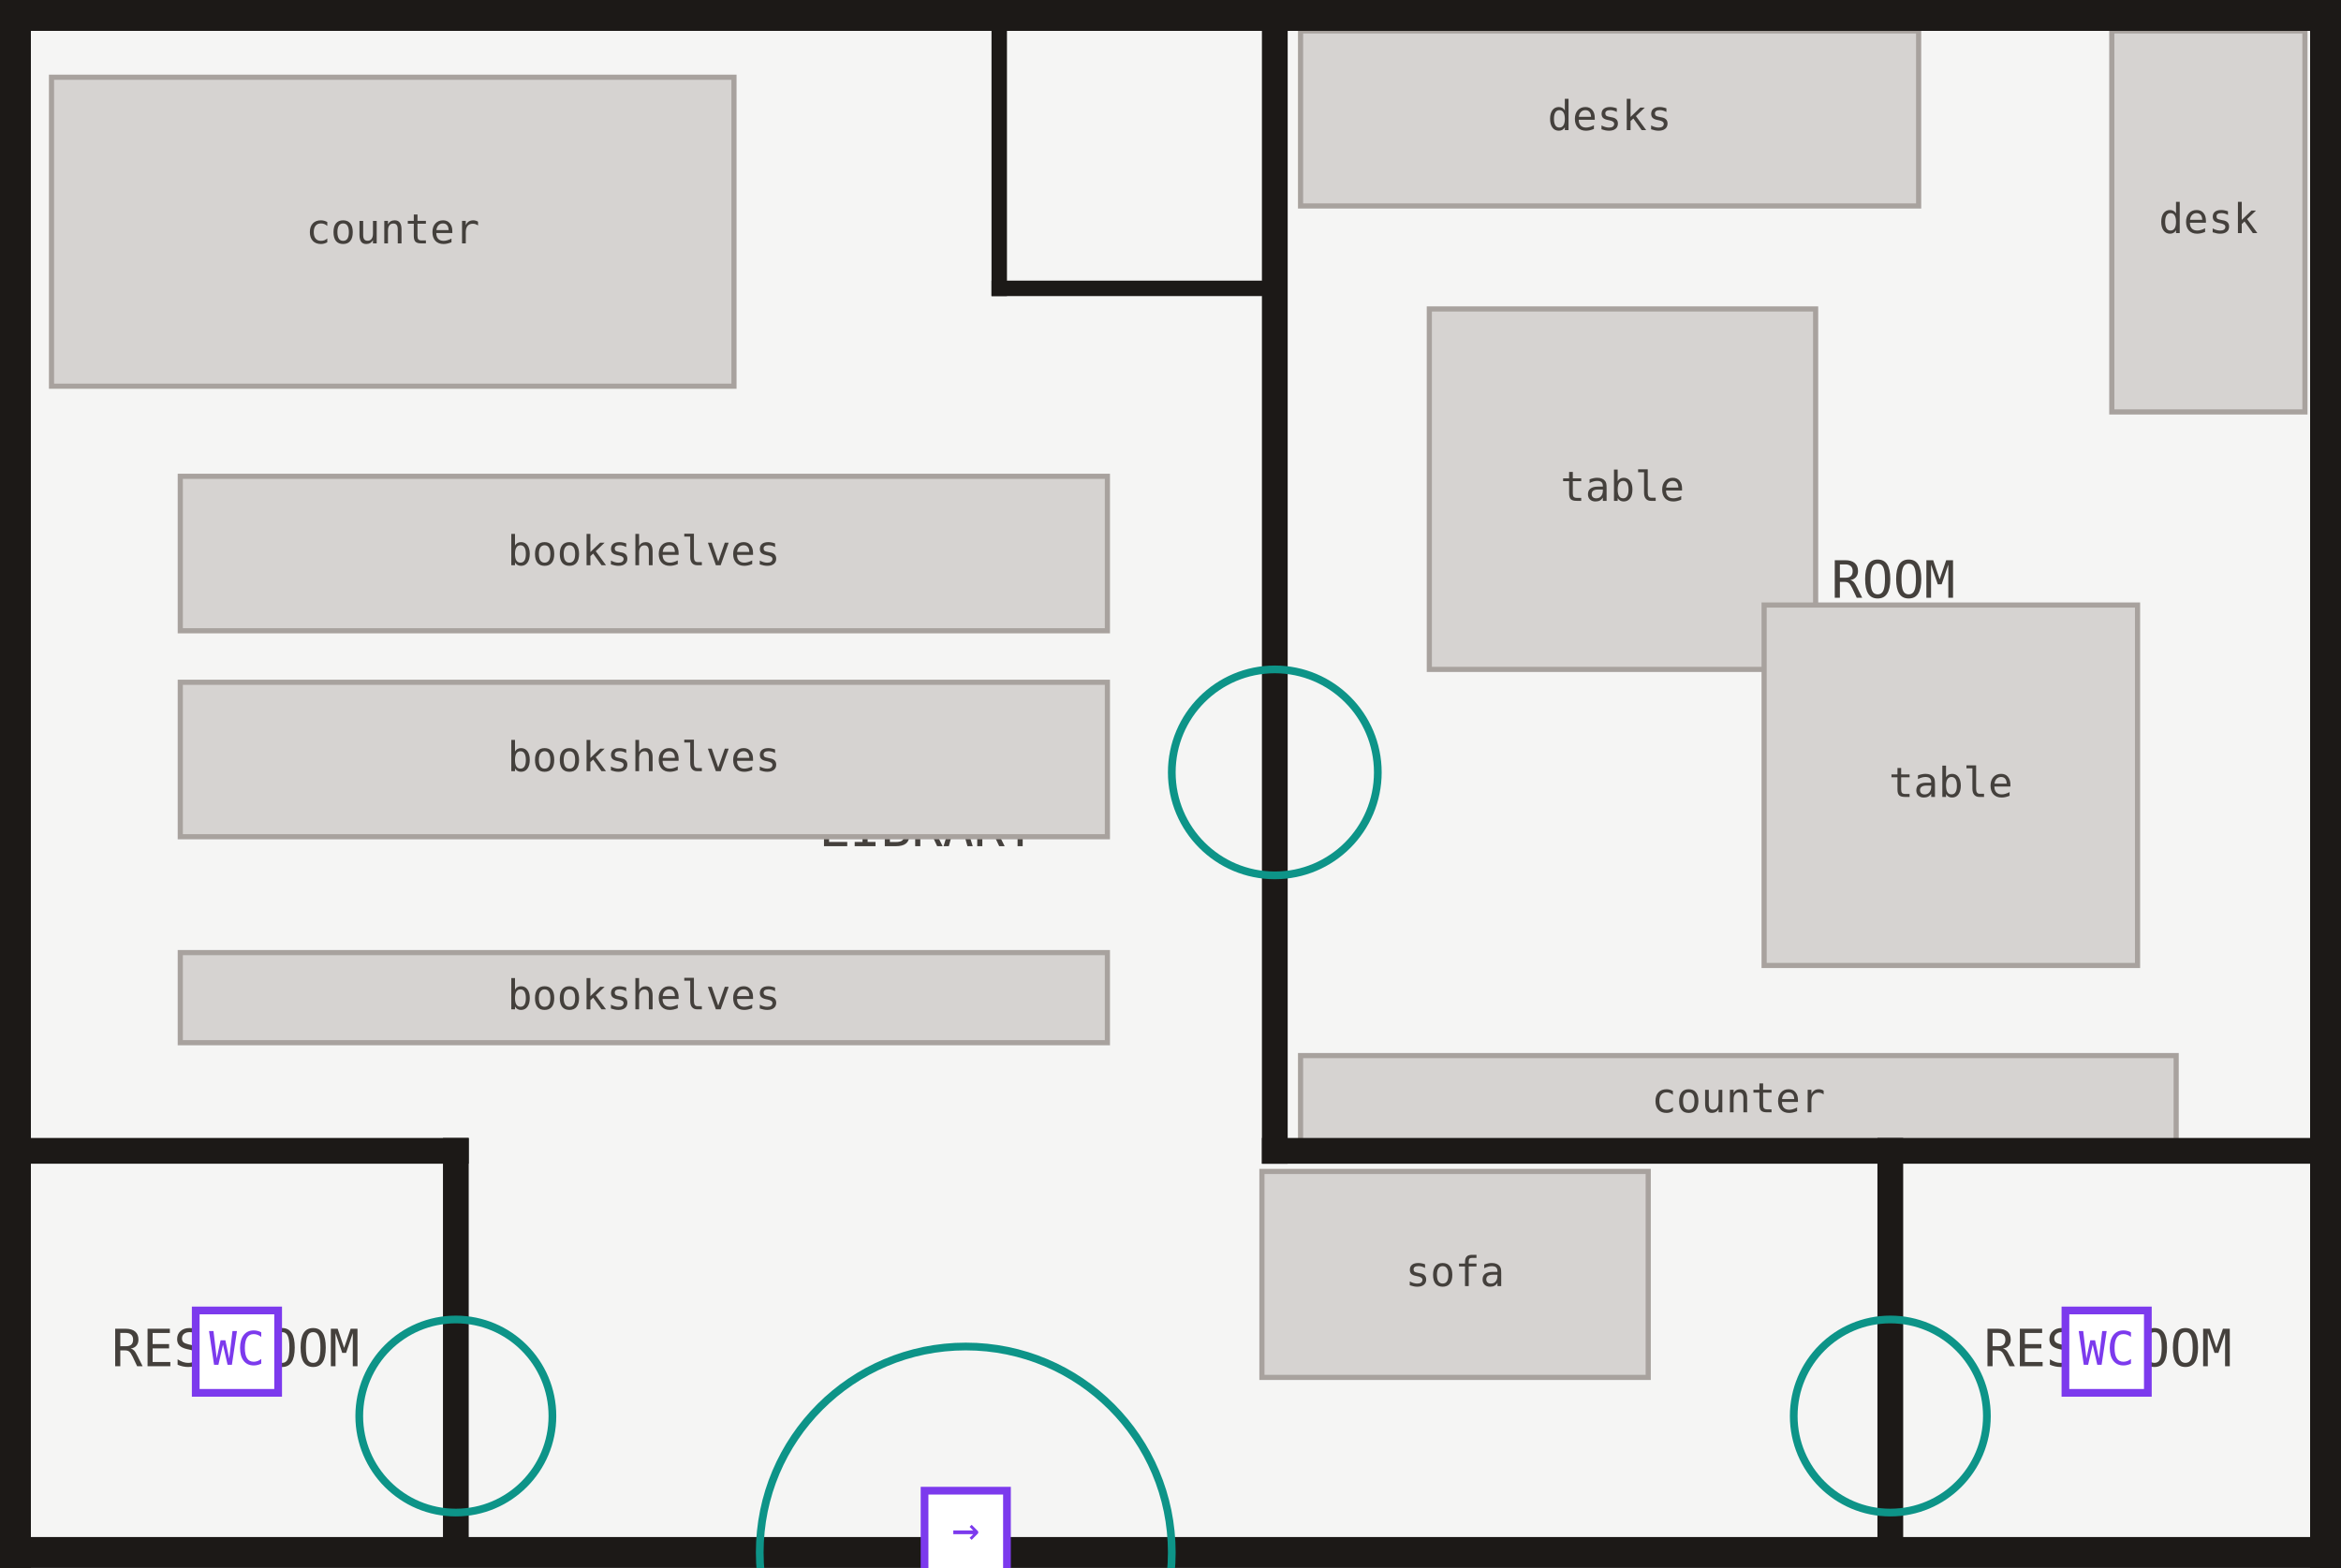
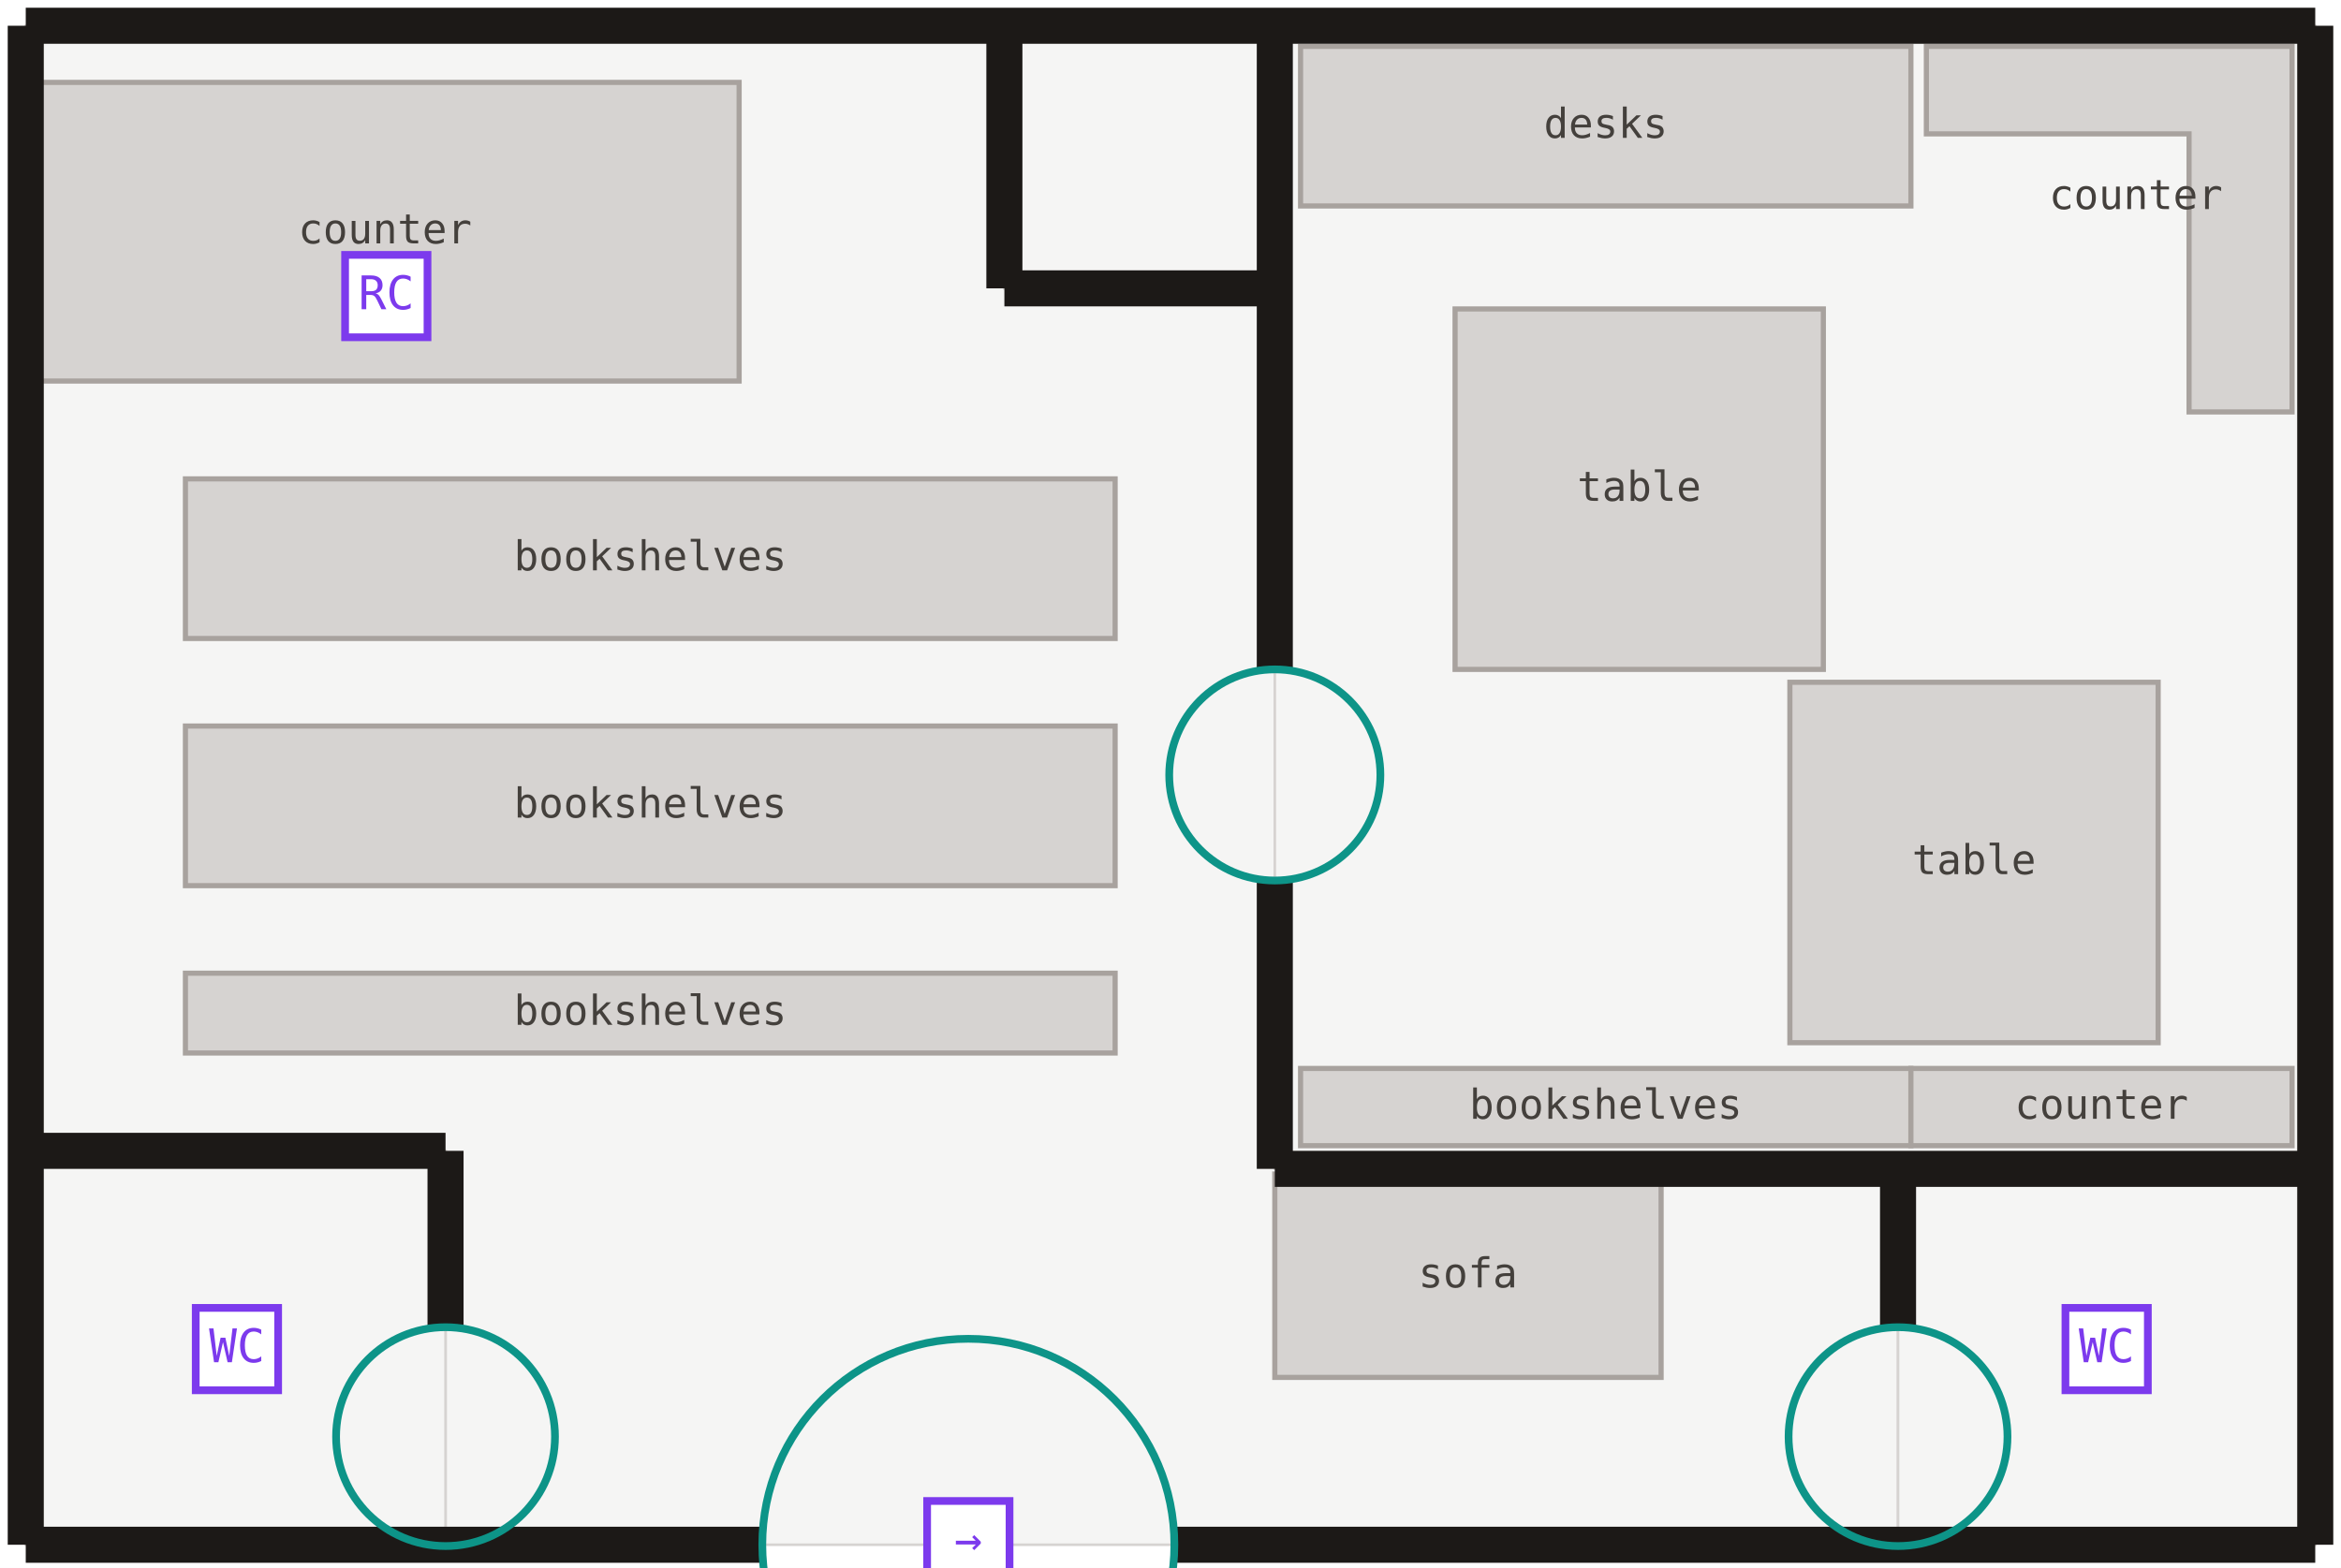
<svg xmlns="http://www.w3.org/2000/svg" viewBox="0 0 909 609" width="909" height="609">
  <rect width="909" height="609" fill="white" />
-   <polygon data-id="r-1" points="6,6 388,6 388,112 495,112 495,447 734,447 734,603 177,603 177,447 6,447" fill="#f5f5f4" stroke="#d6d3d1" stroke-width="1" />
-   <text x="360" y="323" font-family="monospace" font-size="20" fill="#44403c" text-anchor="middle" dominant-baseline="middle">LIBRARY</text>
-   <polygon data-id="r-2" points="495,6 903,6 903,447 495,447" fill="#f5f5f4" stroke="#d6d3d1" stroke-width="1" />
-   <text x="699" y="226.5" font-family="monospace" font-size="20" fill="#44403c" text-anchor="middle" dominant-baseline="middle">STUDY ROOM</text>
-   <polygon data-id="r-3" points="6,447 177,447 177,603 6,603" fill="#f5f5f4" stroke="#d6d3d1" stroke-width="1" />
-   <text x="91.5" y="525" font-family="monospace" font-size="20" fill="#44403c" text-anchor="middle" dominant-baseline="middle">RESTROOM</text>
-   <polygon data-id="r-4" points="734,447 903,447 903,603 734,603" fill="#f5f5f4" stroke="#d6d3d1" stroke-width="1" />
-   <text x="818.5" y="525" font-family="monospace" font-size="20" fill="#44403c" text-anchor="middle" dominant-baseline="middle">RESTROOM</text>
-   <polygon data-id="r-5" points="388,6 495,6 495,112 388,112" fill="#f5f5f4" stroke="#d6d3d1" stroke-width="1" />
-   <polygon data-id="fur-1" points="20,30 285,30 285,150 20,150" fill="#d6d3d1" stroke="#a8a29e" stroke-width="2" />
-   <text x="152.5" y="90" font-family="monospace" font-size="16" fill="#44403c" text-anchor="middle" dominant-baseline="middle">counter</text>
-   <polygon data-id="fur-2" points="70,185 430,185 430,245 70,245" fill="#d6d3d1" stroke="#a8a29e" stroke-width="2" />
-   <text x="250" y="215" font-family="monospace" font-size="16" fill="#44403c" text-anchor="middle" dominant-baseline="middle">bookshelves</text>
-   <polygon data-id="fur-3" points="70,265 430,265 430,325 70,325" fill="#d6d3d1" stroke="#a8a29e" stroke-width="2" />
-   <text x="250" y="295" font-family="monospace" font-size="16" fill="#44403c" text-anchor="middle" dominant-baseline="middle">bookshelves</text>
-   <polygon data-id="fur-4" points="70,370 430,370 430,405 70,405" fill="#d6d3d1" stroke="#a8a29e" stroke-width="2" />
-   <text x="250" y="387.5" font-family="monospace" font-size="16" fill="#44403c" text-anchor="middle" dominant-baseline="middle">bookshelves</text>
-   <polygon data-id="fur-5" points="505,12 745,12 745,80 505,80" fill="#d6d3d1" stroke="#a8a29e" stroke-width="2" />
-   <text x="625" y="46" font-family="monospace" font-size="16" fill="#44403c" text-anchor="middle" dominant-baseline="middle">desks</text>
-   <polygon data-id="fur-6" points="820,12 895,12 895,160 820,160" fill="#d6d3d1" stroke="#a8a29e" stroke-width="2" />
-   <text x="857.5" y="86" font-family="monospace" font-size="16" fill="#44403c" text-anchor="middle" dominant-baseline="middle">desk</text>
-   <polygon data-id="fur-7" points="555,120 705,120 705,260 555,260" fill="#d6d3d1" stroke="#a8a29e" stroke-width="2" />
-   <text x="630" y="190" font-family="monospace" font-size="16" fill="#44403c" text-anchor="middle" dominant-baseline="middle">table</text>
-   <polygon data-id="fur-8" points="685,235 830,235 830,375 685,375" fill="#d6d3d1" stroke="#a8a29e" stroke-width="2" />
-   <text x="757.5" y="305" font-family="monospace" font-size="16" fill="#44403c" text-anchor="middle" dominant-baseline="middle">table</text>
-   <polygon data-id="fur-9" points="505,410 845,410 845,445 505,445" fill="#d6d3d1" stroke="#a8a29e" stroke-width="2" />
-   <text x="675" y="427.5" font-family="monospace" font-size="16" fill="#44403c" text-anchor="middle" dominant-baseline="middle">counter</text>
-   <polygon data-id="fur-10" points="490,455 640,455 640,535 490,535" fill="#d6d3d1" stroke="#a8a29e" stroke-width="2" />
-   <text x="565" y="495" font-family="monospace" font-size="16" fill="#44403c" text-anchor="middle" dominant-baseline="middle">sofa</text>
-   <line data-id="w-1" x1="6" y1="6" x2="903" y2="6" stroke="#1c1917" stroke-width="12" stroke-linecap="square" />
-   <line data-id="w-2" x1="903" y1="6" x2="903" y2="603" stroke="#1c1917" stroke-width="12" stroke-linecap="square" />
-   <line data-id="w-3" x1="903" y1="603" x2="6" y2="603" stroke="#1c1917" stroke-width="12" stroke-linecap="square" />
-   <line data-id="w-4" x1="6" y1="603" x2="6" y2="6" stroke="#1c1917" stroke-width="12" stroke-linecap="square" />
-   <line data-id="w-5" x1="6" y1="447" x2="177" y2="447" stroke="#1c1917" stroke-width="10" stroke-linecap="square" />
-   <line data-id="w-6" x1="177" y1="447" x2="177" y2="603" stroke="#1c1917" stroke-width="10" stroke-linecap="square" />
-   <line data-id="w-7" x1="388" y1="6" x2="388" y2="112" stroke="#1c1917" stroke-width="6" stroke-linecap="square" />
-   <line data-id="w-8" x1="388" y1="112" x2="495" y2="112" stroke="#1c1917" stroke-width="6" stroke-linecap="square" />
-   <line data-id="w-9" x1="495" y1="6" x2="495" y2="447" stroke="#1c1917" stroke-width="10" stroke-linecap="square" />
-   <line data-id="w-10" x1="495" y1="447" x2="903" y2="447" stroke="#1c1917" stroke-width="10" stroke-linecap="square" />
-   <line data-id="w-11" x1="734" y1="447" x2="734" y2="603" stroke="#1c1917" stroke-width="10" stroke-linecap="square" />
-   <circle data-id="d-1" cx="375" cy="603" r="80" fill="none" stroke="#0d9488" stroke-width="3" />
-   <circle data-id="d-2" cx="177" cy="550" r="37.5" fill="none" stroke="#0d9488" stroke-width="3" />
-   <circle data-id="d-3" cx="734" cy="550" r="37.5" fill="none" stroke="#0d9488" stroke-width="3" />
-   <circle data-id="d-4" cx="495" cy="300" r="40" fill="none" stroke="#0d9488" stroke-width="3" />
-   <g data-id="f-1" transform="translate(375 595) rotate(0)">
+   <polygon data-id="r-1" points="10,10 390,10 390,112 495,112 495,454 737,454 737,600 173,600 173,447 10,447" fill="#f5f5f4" stroke="#d6d3d1" stroke-width="1" />
+   <polygon data-id="r-2" points="495,10 899,10 899,454 495,454" fill="#f5f5f4" stroke="#d6d3d1" stroke-width="1" />
+   <polygon data-id="r-3" points="10,447 173,447 173,600 10,600" fill="#f5f5f4" stroke="#d6d3d1" stroke-width="1" />
+   <polygon data-id="r-4" points="737,454 899,454 899,600 737,600" fill="#f5f5f4" stroke="#d6d3d1" stroke-width="1" />
+   <polygon data-id="r-5" points="390,10 495,10 495,112 390,112" fill="#f5f5f4" stroke="#d6d3d1" stroke-width="1" />
+   <polygon data-id="fur-counter" points="12,32 287,32 287,148 12,148" fill="#d6d3d1" stroke="#a8a29e" stroke-width="2" />
+   <text x="149.5" y="90" font-family="monospace" font-size="16" fill="#44403c" text-anchor="middle" dominant-baseline="middle">counter</text>
+   <polygon data-id="fur-bookshelf-1" points="72,186 433,186 433,248 72,248" fill="#d6d3d1" stroke="#a8a29e" stroke-width="2" />
+   <text x="252.5" y="217" font-family="monospace" font-size="16" fill="#44403c" text-anchor="middle" dominant-baseline="middle">bookshelves</text>
+   <polygon data-id="fur-bookshelf-2" points="72,282 433,282 433,344 72,344" fill="#d6d3d1" stroke="#a8a29e" stroke-width="2" />
+   <text x="252.5" y="313" font-family="monospace" font-size="16" fill="#44403c" text-anchor="middle" dominant-baseline="middle">bookshelves</text>
+   <polygon data-id="fur-bookshelf-3" points="72,378 433,378 433,409 72,409" fill="#d6d3d1" stroke="#a8a29e" stroke-width="2" />
+   <text x="252.5" y="393.5" font-family="monospace" font-size="16" fill="#44403c" text-anchor="middle" dominant-baseline="middle">bookshelves</text>
+   <polygon data-id="fur-desks" points="505,18 742,18 742,80 505,80" fill="#d6d3d1" stroke="#a8a29e" stroke-width="2" />
+   <text x="623.5" y="49" font-family="monospace" font-size="16" fill="#44403c" text-anchor="middle" dominant-baseline="middle">desks</text>
+   <polygon data-id="fur-corner-desk" points="748,18 890,18 890,160 850,160 850,52 748,52" fill="#d6d3d1" stroke="#a8a29e" stroke-width="2" />
+   <text x="829.333" y="76.667" font-family="monospace" font-size="16" fill="#44403c" text-anchor="middle" dominant-baseline="middle">counter</text>
+   <polygon data-id="fur-table-1" points="565,120 708,120 708,260 565,260" fill="#d6d3d1" stroke="#a8a29e" stroke-width="2" />
+   <text x="636.5" y="190" font-family="monospace" font-size="16" fill="#44403c" text-anchor="middle" dominant-baseline="middle">table</text>
+   <polygon data-id="fur-table-2" points="695,265 838,265 838,405 695,405" fill="#d6d3d1" stroke="#a8a29e" stroke-width="2" />
+   <text x="766.5" y="335" font-family="monospace" font-size="16" fill="#44403c" text-anchor="middle" dominant-baseline="middle">table</text>
+   <polygon data-id="fur-bookshelf-study" points="505,415 742,415 742,445 505,445" fill="#d6d3d1" stroke="#a8a29e" stroke-width="2" />
+   <text x="623.5" y="430" font-family="monospace" font-size="16" fill="#44403c" text-anchor="middle" dominant-baseline="middle">bookshelves</text>
+   <polygon data-id="fur-counter-study" points="742,415 890,415 890,445 742,445" fill="#d6d3d1" stroke="#a8a29e" stroke-width="2" />
+   <text x="816" y="430" font-family="monospace" font-size="16" fill="#44403c" text-anchor="middle" dominant-baseline="middle">counter</text>
+   <polygon data-id="fur-sofa" points="495,456 645,456 645,535 495,535" fill="#d6d3d1" stroke="#a8a29e" stroke-width="2" />
+   <text x="570" y="495.5" font-family="monospace" font-size="16" fill="#44403c" text-anchor="middle" dominant-baseline="middle">sofa</text>
+   <line data-id="w-top" x1="10" y1="10" x2="899" y2="10" stroke="#1c1917" stroke-width="14" stroke-linecap="butt" />
+   <line data-id="w-right" x1="899" y1="10" x2="899" y2="600" stroke="#1c1917" stroke-width="14" stroke-linecap="butt" />
+   <line data-id="w-left" x1="10" y1="10" x2="10" y2="600" stroke="#1c1917" stroke-width="14" stroke-linecap="butt" />
+   <line data-id="w-bottom-left" x1="10" y1="600" x2="296" y2="600" stroke="#1c1917" stroke-width="14" stroke-linecap="butt" />
+   <line data-id="w-bottom-right" x1="456" y1="600" x2="899" y2="600" stroke="#1c1917" stroke-width="14" stroke-linecap="butt" />
+   <line data-id="w-rest-l-top" x1="10" y1="447" x2="173" y2="447" stroke="#1c1917" stroke-width="14" stroke-linecap="butt" />
+   <line data-id="w-rest-l-right" x1="173" y1="447" x2="173" y2="515" stroke="#1c1917" stroke-width="14" stroke-linecap="butt" />
+   <line data-id="w-shaft-left" x1="390" y1="10" x2="390" y2="112" stroke="#1c1917" stroke-width="14" stroke-linecap="butt" />
+   <line data-id="w-shaft-bottom" x1="390" y1="112" x2="495" y2="112" stroke="#1c1917" stroke-width="14" stroke-linecap="butt" />
+   <line data-id="w-div-top" x1="495" y1="10" x2="495" y2="260" stroke="#1c1917" stroke-width="14" stroke-linecap="butt" />
+   <line data-id="w-div-mid" x1="495" y1="342" x2="495" y2="454" stroke="#1c1917" stroke-width="14" stroke-linecap="butt" />
+   <line data-id="w-study-bottom" x1="495" y1="454" x2="899" y2="454" stroke="#1c1917" stroke-width="14" stroke-linecap="butt" />
+   <line data-id="w-rest-r-left" x1="737" y1="454" x2="737" y2="515" stroke="#1c1917" stroke-width="14" stroke-linecap="butt" />
+   <circle data-id="d-entrance" cx="376" cy="600" r="80" fill="none" stroke="#0d9488" stroke-width="3" />
+   <circle data-id="d-rest-left" cx="173" cy="558" r="42.5" fill="none" stroke="#0d9488" stroke-width="3" />
+   <circle data-id="d-rest-right" cx="737" cy="558" r="42.5" fill="none" stroke="#0d9488" stroke-width="3" />
+   <circle data-id="d-study" cx="495" cy="301" r="41" fill="none" stroke="#0d9488" stroke-width="3" />
+   <g data-id="f-entrance" transform="translate(376 599) rotate(0)">
    <rect x="-16" y="-16" width="32" height="32" fill="white" stroke="#7c3aed" stroke-width="3" />
    <text font-family="monospace" font-size="18" fill="#7c3aed" text-anchor="middle" dominant-baseline="middle">→</text>
  </g>
-   <g data-id="f-2" transform="translate(92 525) rotate(0)">
+   <g data-id="f-restroom-1" transform="translate(92 524) rotate(0)">
    <rect x="-16" y="-16" width="32" height="32" fill="white" stroke="#7c3aed" stroke-width="3" />
    <text font-family="monospace" font-size="18" fill="#7c3aed" text-anchor="middle" dominant-baseline="middle">WC</text>
  </g>
-   <g data-id="f-3" transform="translate(818 525) rotate(0)">
+   <g data-id="f-restroom-2" transform="translate(818 524) rotate(0)">
    <rect x="-16" y="-16" width="32" height="32" fill="white" stroke="#7c3aed" stroke-width="3" />
    <text font-family="monospace" font-size="18" fill="#7c3aed" text-anchor="middle" dominant-baseline="middle">WC</text>
  </g>
+   <g data-id="f-reception" transform="translate(150 115) rotate(0)">
+     <rect x="-16" y="-16" width="32" height="32" fill="white" stroke="#7c3aed" stroke-width="3" />
+     <text font-family="monospace" font-size="18" fill="#7c3aed" text-anchor="middle" dominant-baseline="middle">RC</text>
+   </g>
</svg>
